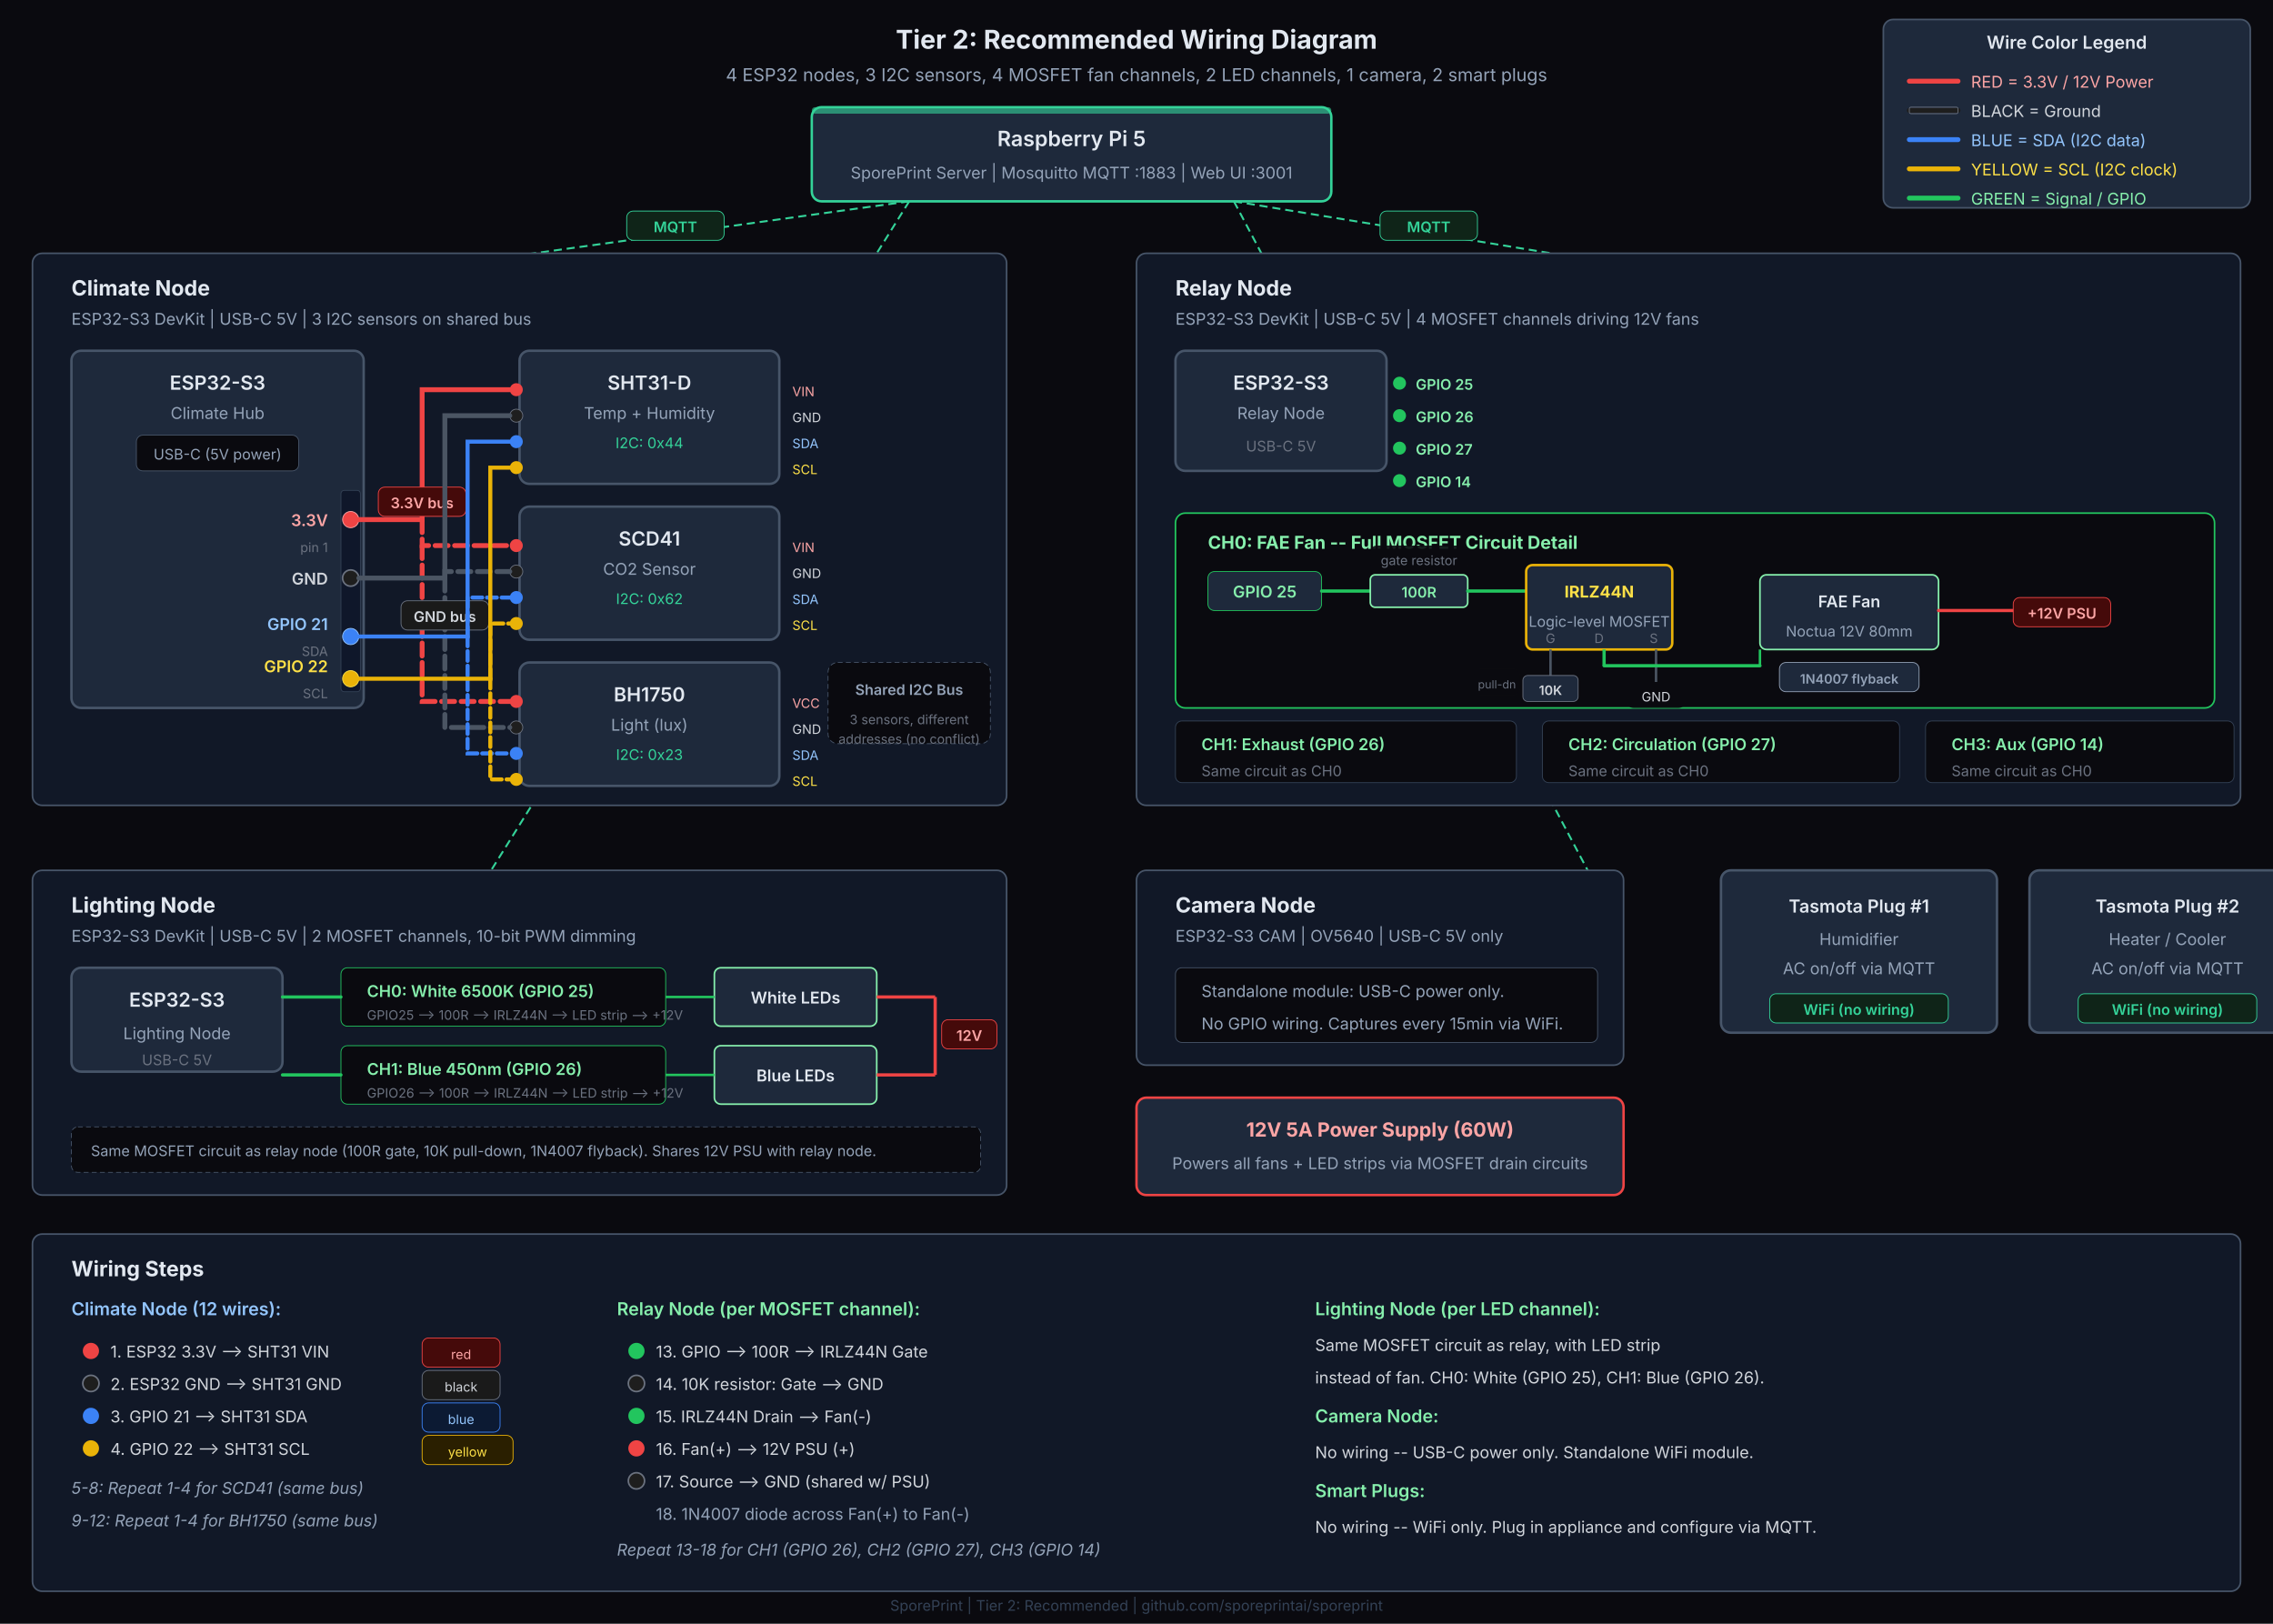
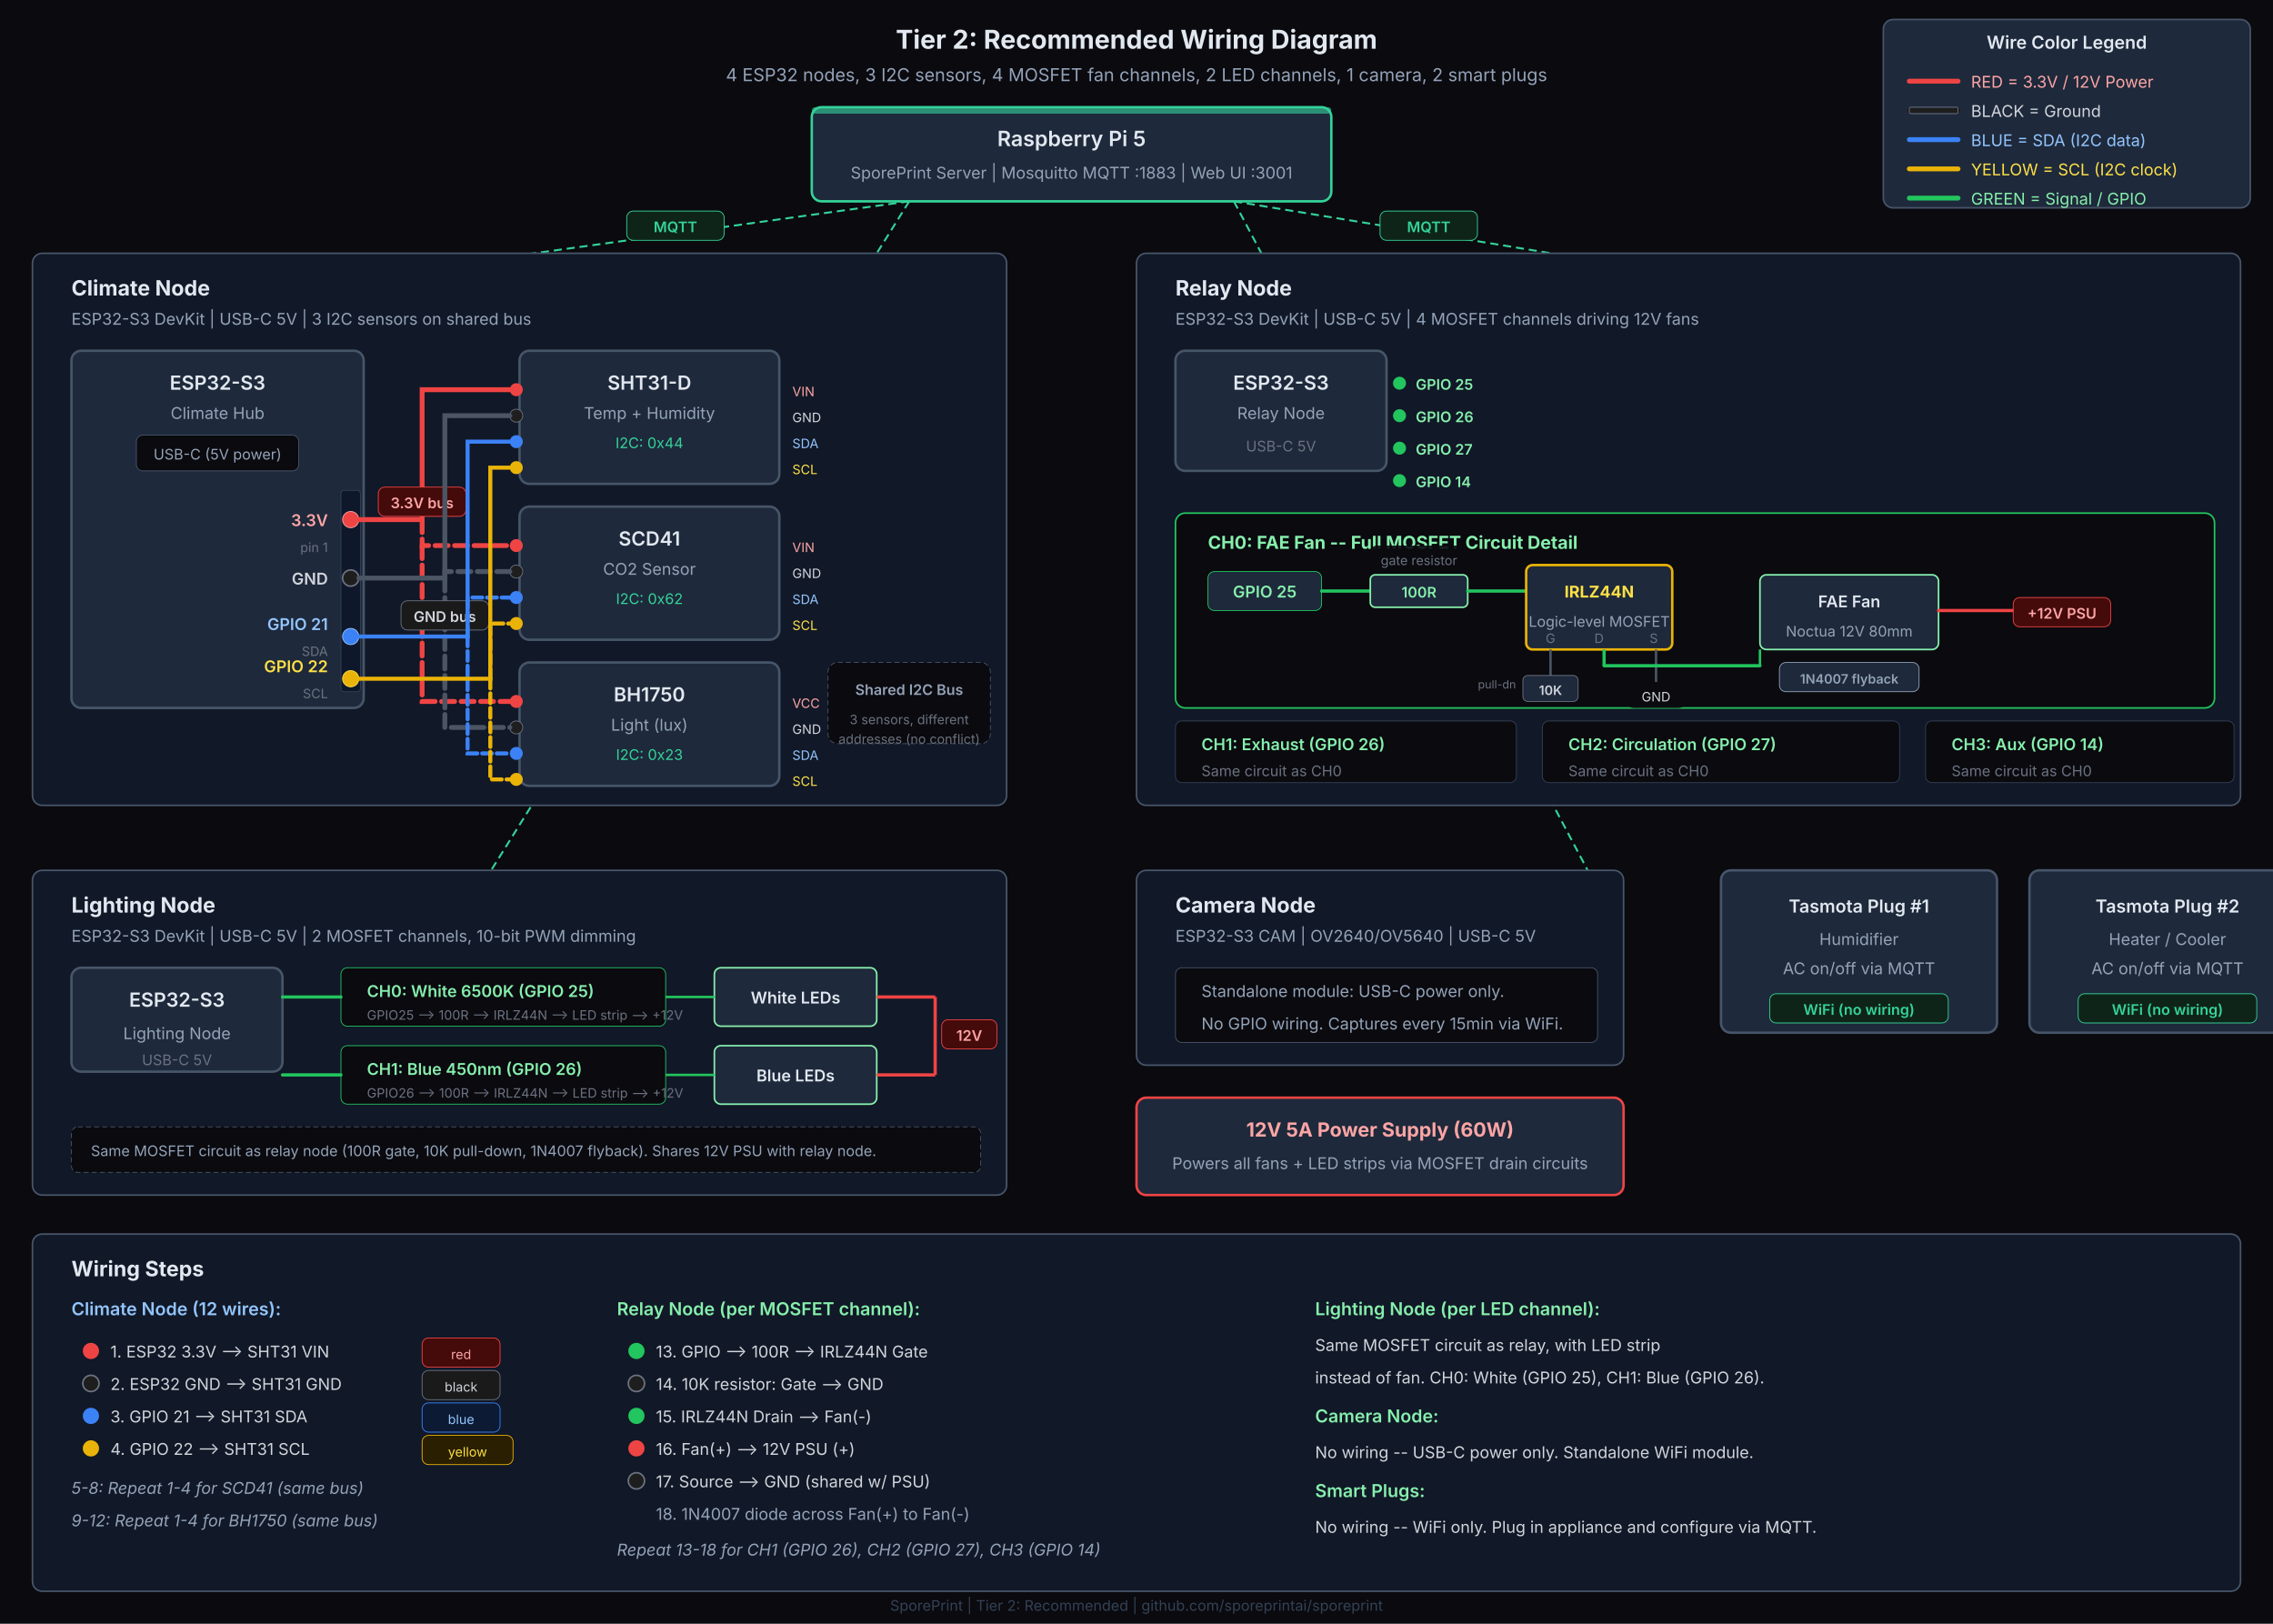
<svg xmlns="http://www.w3.org/2000/svg" viewBox="0 0 1400 1000" width="1400" height="1000">
  <rect width="1400" height="1000" fill="#0a0a0f" />
  <text x="700" y="30" text-anchor="middle" fill="#e2e8f0" font-family="system-ui, -apple-system, sans-serif" font-size="16" font-weight="700">Tier 2: Recommended Wiring Diagram</text>
  <text x="700" y="50" text-anchor="middle" fill="#94a3b8" font-family="system-ui, -apple-system, sans-serif" font-size="11">4 ESP32 nodes, 3 I2C sensors, 4 MOSFET fan channels, 2 LED channels, 1 camera, 2 smart plugs</text>
  <rect x="1160" y="12" width="226" height="116" rx="6" fill="#1e293b" stroke="#475569" stroke-width="1" />
  <text x="1273" y="30" text-anchor="middle" fill="#e2e8f0" font-family="system-ui, -apple-system, sans-serif" font-size="11" font-weight="600">Wire Color Legend</text>
  <line x1="1176" y1="50" x2="1206" y2="50" stroke="#ef4444" stroke-width="3" stroke-linecap="round" />
  <text x="1214" y="54" fill="#fca5a5" font-family="system-ui, -apple-system, sans-serif" font-size="10">RED = 3.3V / 12V Power</text>
  <line x1="1176" y1="68" x2="1206" y2="68" stroke="#1e1e1e" stroke-width="3" stroke-linecap="round" />
  <rect x="1176" y="66" width="30" height="4" rx="1" fill="none" stroke="#6b7280" stroke-width="0.5" />
  <text x="1214" y="72" fill="#d1d5db" font-family="system-ui, -apple-system, sans-serif" font-size="10">BLACK = Ground</text>
  <line x1="1176" y1="86" x2="1206" y2="86" stroke="#3b82f6" stroke-width="3" stroke-linecap="round" />
  <text x="1214" y="90" fill="#93c5fd" font-family="system-ui, -apple-system, sans-serif" font-size="10">BLUE = SDA (I2C data)</text>
  <line x1="1176" y1="104" x2="1206" y2="104" stroke="#eab308" stroke-width="3" stroke-linecap="round" />
  <text x="1214" y="108" fill="#fde047" font-family="system-ui, -apple-system, sans-serif" font-size="10">YELLOW = SCL (I2C clock)</text>
  <line x1="1176" y1="122" x2="1206" y2="122" stroke="#22c55e" stroke-width="3" stroke-linecap="round" />
  <text x="1214" y="126" fill="#86efac" font-family="system-ui, -apple-system, sans-serif" font-size="10">GREEN = Signal / GPIO</text>
  <rect x="500" y="66" width="320" height="58" rx="6" fill="#1e293b" stroke="#34d399" stroke-width="1.5" />
  <rect x="500" y="66" width="320" height="4" rx="2" fill="#34d399" opacity="0.6" />
  <text x="660" y="90" text-anchor="middle" fill="#e2e8f0" font-family="system-ui, -apple-system, sans-serif" font-size="13" font-weight="600">Raspberry Pi 5</text>
  <text x="660" y="110" text-anchor="middle" fill="#94a3b8" font-family="system-ui, -apple-system, sans-serif" font-size="10">SporePrint Server | Mosquitto MQTT :1883 | Web UI :3001</text>
  <path d="M 560 124 L 300 160" fill="none" stroke="#34d399" stroke-width="1.2" stroke-dasharray="5,3" />
  <g>
    <rect x="386" y="130" width="60" height="18" rx="4" fill="#0f2418" stroke="#34d399" stroke-width="0.5" />
    <text x="416" y="143" text-anchor="middle" fill="#34d399" font-family="system-ui, -apple-system, sans-serif" font-size="9" font-weight="600">MQTT</text>
  </g>
  <path d="M 760 124 L 980 160" fill="none" stroke="#34d399" stroke-width="1.2" stroke-dasharray="5,3" />
  <g>
    <rect x="850" y="130" width="60" height="18" rx="4" fill="#0f2418" stroke="#34d399" stroke-width="0.5" />
    <text x="880" y="143" text-anchor="middle" fill="#34d399" font-family="system-ui, -apple-system, sans-serif" font-size="9" font-weight="600">MQTT</text>
  </g>
  <path d="M 560 124 L 300 540" fill="none" stroke="#34d399" stroke-width="1.2" stroke-dasharray="5,3" />
  <g>
    <rect x="385" y="332" width="60" height="18" rx="4" fill="#0f2418" stroke="#34d399" stroke-width="0.5" />
    <text x="415" y="345" text-anchor="middle" fill="#34d399" font-family="system-ui, -apple-system, sans-serif" font-size="9" font-weight="600">MQTT</text>
  </g>
  <path d="M 760 124 L 980 540" fill="none" stroke="#34d399" stroke-width="1.2" stroke-dasharray="5,3" />
  <g>
    <rect x="850" y="316" width="60" height="18" rx="4" fill="#0f2418" stroke="#34d399" stroke-width="0.5" />
    <text x="880" y="329" text-anchor="middle" fill="#34d399" font-family="system-ui, -apple-system, sans-serif" font-size="9" font-weight="600">MQTT</text>
  </g>
  <rect x="20" y="156" width="600" height="340" rx="6" fill="#111827" stroke="#475569" stroke-width="1" />
  <text x="44" y="182" fill="#e2e8f0" font-family="system-ui, -apple-system, sans-serif" font-size="13" font-weight="700">Climate Node</text>
  <text x="44" y="200" fill="#94a3b8" font-family="system-ui, -apple-system, sans-serif" font-size="10">ESP32-S3 DevKit | USB-C 5V | 3 I2C sensors on shared bus</text>
  <rect x="44" y="216" width="180" height="220" rx="6" fill="#1e293b" stroke="#475569" stroke-width="1.5" />
  <text x="134" y="240" text-anchor="middle" fill="#e2e8f0" font-family="system-ui, -apple-system, sans-serif" font-size="12" font-weight="600">ESP32-S3</text>
  <text x="134" y="258" text-anchor="middle" fill="#94a3b8" font-family="system-ui, -apple-system, sans-serif" font-size="10">Climate Hub</text>
  <rect x="84" y="268" width="100" height="22" rx="4" fill="#0a0a0f" stroke="#475569" stroke-width="0.5" />
  <text x="134" y="283" text-anchor="middle" fill="#94a3b8" font-family="system-ui, -apple-system, sans-serif" font-size="9">USB-C (5V power)</text>
  <rect x="210" y="302" width="12" height="124" rx="2" fill="#0f172a" stroke="#334155" stroke-width="0.5" />
  <circle cx="216" cy="320" r="5" fill="#ef4444" stroke="#fca5a5" stroke-width="0.5" />
  <text x="202" y="324" text-anchor="end" fill="#fca5a5" font-family="system-ui, -apple-system, sans-serif" font-size="10" font-weight="600">3.3V</text>
  <text x="202" y="340" text-anchor="end" fill="#6b7280" font-family="system-ui, -apple-system, sans-serif" font-size="8">pin 1</text>
  <circle cx="216" cy="356" r="5" fill="#1e1e1e" stroke="#6b7280" stroke-width="1" />
  <text x="202" y="360" text-anchor="end" fill="#d1d5db" font-family="system-ui, -apple-system, sans-serif" font-size="10" font-weight="600">GND</text>
  <circle cx="216" cy="392" r="5" fill="#3b82f6" stroke="#93c5fd" stroke-width="0.5" />
  <text x="202" y="388" text-anchor="end" fill="#93c5fd" font-family="system-ui, -apple-system, sans-serif" font-size="10" font-weight="600">GPIO 21</text>
  <text x="202" y="404" text-anchor="end" fill="#6b7280" font-family="system-ui, -apple-system, sans-serif" font-size="8">SDA</text>
  <circle cx="216" cy="418" r="5" fill="#eab308" stroke="#fde047" stroke-width="0.5" />
  <text x="202" y="414" text-anchor="end" fill="#fde047" font-family="system-ui, -apple-system, sans-serif" font-size="10" font-weight="600">GPIO 22</text>
  <text x="202" y="430" text-anchor="end" fill="#6b7280" font-family="system-ui, -apple-system, sans-serif" font-size="8">SCL</text>
  <rect x="320" y="216" width="160" height="82" rx="6" fill="#1e293b" stroke="#475569" stroke-width="1.5" />
  <text x="400" y="240" text-anchor="middle" fill="#e2e8f0" font-family="system-ui, -apple-system, sans-serif" font-size="12" font-weight="600">SHT31-D</text>
  <text x="400" y="258" text-anchor="middle" fill="#94a3b8" font-family="system-ui, -apple-system, sans-serif" font-size="10">Temp + Humidity</text>
  <text x="400" y="276" text-anchor="middle" fill="#34d399" font-family="system-ui, -apple-system, sans-serif" font-size="9">I2C: 0x44</text>
  <circle cx="318" cy="240" r="4" fill="#ef4444" />
  <circle cx="318" cy="256" r="4" fill="#1e1e1e" stroke="#6b7280" stroke-width="0.5" />
  <circle cx="318" cy="272" r="4" fill="#3b82f6" />
  <circle cx="318" cy="288" r="4" fill="#eab308" />
  <rect x="320" y="312" width="160" height="82" rx="6" fill="#1e293b" stroke="#475569" stroke-width="1.5" />
  <text x="400" y="336" text-anchor="middle" fill="#e2e8f0" font-family="system-ui, -apple-system, sans-serif" font-size="12" font-weight="600">SCD41</text>
  <text x="400" y="354" text-anchor="middle" fill="#94a3b8" font-family="system-ui, -apple-system, sans-serif" font-size="10">CO2 Sensor</text>
  <text x="400" y="372" text-anchor="middle" fill="#34d399" font-family="system-ui, -apple-system, sans-serif" font-size="9">I2C: 0x62</text>
  <circle cx="318" cy="336" r="4" fill="#ef4444" />
  <circle cx="318" cy="352" r="4" fill="#1e1e1e" stroke="#6b7280" stroke-width="0.5" />
  <circle cx="318" cy="368" r="4" fill="#3b82f6" />
  <circle cx="318" cy="384" r="4" fill="#eab308" />
  <rect x="320" y="408" width="160" height="76" rx="6" fill="#1e293b" stroke="#475569" stroke-width="1.5" />
  <text x="400" y="432" text-anchor="middle" fill="#e2e8f0" font-family="system-ui, -apple-system, sans-serif" font-size="12" font-weight="600">BH1750</text>
  <text x="400" y="450" text-anchor="middle" fill="#94a3b8" font-family="system-ui, -apple-system, sans-serif" font-size="10">Light (lux)</text>
  <text x="400" y="468" text-anchor="middle" fill="#34d399" font-family="system-ui, -apple-system, sans-serif" font-size="9">I2C: 0x23</text>
  <circle cx="318" cy="432" r="4" fill="#ef4444" />
  <circle cx="318" cy="448" r="4" fill="#1e1e1e" stroke="#6b7280" stroke-width="0.5" />
  <circle cx="318" cy="464" r="4" fill="#3b82f6" />
  <circle cx="318" cy="480" r="4" fill="#eab308" />
  <path d="M 221 320 L 260 320 L 260 240 L 314 240" fill="none" stroke="#ef4444" stroke-width="3" stroke-linecap="round" />
  <path d="M 260 320 L 260 336 L 314 336" fill="none" stroke="#ef4444" stroke-width="3" stroke-linecap="round" stroke-dasharray="8,4" />
  <path d="M 260 336 L 260 432 L 314 432" fill="none" stroke="#ef4444" stroke-width="3" stroke-linecap="round" stroke-dasharray="8,4" />
  <g>
    <rect x="233" y="300" width="54" height="18" rx="4" fill="#450a0a" stroke="#ef4444" stroke-width="0.5" />
    <text x="260" y="313" text-anchor="middle" fill="#fca5a5" font-family="system-ui, -apple-system, sans-serif" font-size="9" font-weight="600">3.3V bus</text>
  </g>
  <path d="M 221 356 L 274 356 L 274 256 L 314 256" fill="none" stroke="#4b5563" stroke-width="3" stroke-linecap="round" />
  <path d="M 274 356 L 274 352 L 314 352" fill="none" stroke="#4b5563" stroke-width="3" stroke-linecap="round" stroke-dasharray="8,4" />
  <path d="M 274 356 L 274 448 L 314 448" fill="none" stroke="#4b5563" stroke-width="3" stroke-linecap="round" stroke-dasharray="8,4" />
  <g>
    <rect x="247" y="370" width="54" height="18" rx="4" fill="#1a1a1a" stroke="#6b7280" stroke-width="0.5" />
    <text x="274" y="383" text-anchor="middle" fill="#d1d5db" font-family="system-ui, -apple-system, sans-serif" font-size="9" font-weight="600">GND bus</text>
  </g>
  <path d="M 221 392 L 288 392 L 288 272 L 314 272" fill="none" stroke="#3b82f6" stroke-width="2.5" stroke-linecap="round" />
  <path d="M 288 392 L 288 368 L 314 368" fill="none" stroke="#3b82f6" stroke-width="2.5" stroke-linecap="round" stroke-dasharray="6,3" />
  <path d="M 288 392 L 288 464 L 314 464" fill="none" stroke="#3b82f6" stroke-width="2.5" stroke-linecap="round" stroke-dasharray="6,3" />
  <path d="M 221 418 L 302 418 L 302 288 L 314 288" fill="none" stroke="#eab308" stroke-width="2.5" stroke-linecap="round" />
  <path d="M 302 418 L 302 384 L 314 384" fill="none" stroke="#eab308" stroke-width="2.5" stroke-linecap="round" stroke-dasharray="6,3" />
  <path d="M 302 418 L 302 480 L 314 480" fill="none" stroke="#eab308" stroke-width="2.5" stroke-linecap="round" stroke-dasharray="6,3" />
  <text x="488" y="244" fill="#fca5a5" font-family="system-ui, -apple-system, sans-serif" font-size="8">VIN</text>
  <text x="488" y="260" fill="#d1d5db" font-family="system-ui, -apple-system, sans-serif" font-size="8">GND</text>
  <text x="488" y="276" fill="#93c5fd" font-family="system-ui, -apple-system, sans-serif" font-size="8">SDA</text>
  <text x="488" y="292" fill="#fde047" font-family="system-ui, -apple-system, sans-serif" font-size="8">SCL</text>
  <text x="488" y="340" fill="#fca5a5" font-family="system-ui, -apple-system, sans-serif" font-size="8">VIN</text>
  <text x="488" y="356" fill="#d1d5db" font-family="system-ui, -apple-system, sans-serif" font-size="8">GND</text>
  <text x="488" y="372" fill="#93c5fd" font-family="system-ui, -apple-system, sans-serif" font-size="8">SDA</text>
  <text x="488" y="388" fill="#fde047" font-family="system-ui, -apple-system, sans-serif" font-size="8">SCL</text>
  <text x="488" y="436" fill="#fca5a5" font-family="system-ui, -apple-system, sans-serif" font-size="8">VCC</text>
  <text x="488" y="452" fill="#d1d5db" font-family="system-ui, -apple-system, sans-serif" font-size="8">GND</text>
  <text x="488" y="468" fill="#93c5fd" font-family="system-ui, -apple-system, sans-serif" font-size="8">SDA</text>
  <text x="488" y="484" fill="#fde047" font-family="system-ui, -apple-system, sans-serif" font-size="8">SCL</text>
  <rect x="510" y="408" width="100" height="50" rx="6" fill="#0a0a0f" stroke="#475569" stroke-width="0.5" stroke-dasharray="3,2" />
  <text x="560" y="428" text-anchor="middle" fill="#94a3b8" font-family="system-ui, -apple-system, sans-serif" font-size="9" font-weight="600">Shared I2C Bus</text>
  <text x="560" y="446" text-anchor="middle" fill="#6b7280" font-family="system-ui, -apple-system, sans-serif" font-size="8">3 sensors, different</text>
  <text x="560" y="458" text-anchor="middle" fill="#6b7280" font-family="system-ui, -apple-system, sans-serif" font-size="8">addresses (no conflict)</text>
  <rect x="700" y="156" width="680" height="340" rx="6" fill="#111827" stroke="#475569" stroke-width="1" />
  <text x="724" y="182" fill="#e2e8f0" font-family="system-ui, -apple-system, sans-serif" font-size="13" font-weight="700">Relay Node</text>
  <text x="724" y="200" fill="#94a3b8" font-family="system-ui, -apple-system, sans-serif" font-size="10">ESP32-S3 DevKit | USB-C 5V | 4 MOSFET channels driving 12V fans</text>
  <rect x="724" y="216" width="130" height="74" rx="6" fill="#1e293b" stroke="#475569" stroke-width="1.5" />
  <text x="789" y="240" text-anchor="middle" fill="#e2e8f0" font-family="system-ui, -apple-system, sans-serif" font-size="12" font-weight="600">ESP32-S3</text>
  <text x="789" y="258" text-anchor="middle" fill="#94a3b8" font-family="system-ui, -apple-system, sans-serif" font-size="10">Relay Node</text>
  <text x="789" y="278" text-anchor="middle" fill="#6b7280" font-family="system-ui, -apple-system, sans-serif" font-size="9">USB-C 5V</text>
  <circle cx="862" cy="236" r="4" fill="#22c55e" />
  <text x="872" y="240" fill="#86efac" font-family="system-ui, -apple-system, sans-serif" font-size="9" font-weight="600">GPIO 25</text>
  <circle cx="862" cy="256" r="4" fill="#22c55e" />
  <text x="872" y="260" fill="#86efac" font-family="system-ui, -apple-system, sans-serif" font-size="9" font-weight="600">GPIO 26</text>
  <circle cx="862" cy="276" r="4" fill="#22c55e" />
  <text x="872" y="280" fill="#86efac" font-family="system-ui, -apple-system, sans-serif" font-size="9" font-weight="600">GPIO 27</text>
  <circle cx="862" cy="296" r="4" fill="#22c55e" />
  <text x="872" y="300" fill="#86efac" font-family="system-ui, -apple-system, sans-serif" font-size="9" font-weight="600">GPIO 14</text>
  <rect x="724" y="316" width="640" height="120" rx="6" fill="#0a0a0f" stroke="#22c55e" stroke-width="1" />
  <text x="744" y="338" fill="#86efac" font-family="system-ui, -apple-system, sans-serif" font-size="11" font-weight="700">CH0: FAE Fan -- Full MOSFET Circuit Detail</text>
  <rect x="744" y="352" width="70" height="24" rx="4" fill="#1e293b" stroke="#22c55e" stroke-width="0.5" />
  <text x="779" y="368" text-anchor="middle" fill="#86efac" font-family="system-ui, -apple-system, sans-serif" font-size="10" font-weight="600">GPIO 25</text>
  <line x1="814" y1="364" x2="844" y2="364" stroke="#22c55e" stroke-width="2" stroke-linecap="round" />
  <rect x="844" y="354" width="60" height="20" rx="3" fill="#1e293b" stroke="#86efac" stroke-width="1" />
  <text x="874" y="368" text-anchor="middle" fill="#86efac" font-family="system-ui, -apple-system, sans-serif" font-size="9" font-weight="600">100R</text>
  <g>
    <rect x="844" y="336" width="60" height="16" rx="4" fill="#0a0a0f" opacity="0.9" />
    <text x="874" y="348" text-anchor="middle" fill="#6b7280" font-family="system-ui, -apple-system, sans-serif" font-size="8">gate resistor</text>
  </g>
  <line x1="904" y1="364" x2="940" y2="364" stroke="#22c55e" stroke-width="2" stroke-linecap="round" />
  <rect x="940" y="348" width="90" height="52" rx="4" fill="#1e293b" stroke="#eab308" stroke-width="1.5" />
  <text x="985" y="368" text-anchor="middle" fill="#fde047" font-family="system-ui, -apple-system, sans-serif" font-size="10" font-weight="700">IRLZ44N</text>
  <text x="985" y="386" text-anchor="middle" fill="#94a3b8" font-family="system-ui, -apple-system, sans-serif" font-size="9">Logic-level MOSFET</text>
  <text x="952" y="396" fill="#6b7280" font-family="system-ui, -apple-system, sans-serif" font-size="8">G</text>
  <text x="982" y="396" fill="#6b7280" font-family="system-ui, -apple-system, sans-serif" font-size="8">D</text>
  <text x="1016" y="396" fill="#6b7280" font-family="system-ui, -apple-system, sans-serif" font-size="8">S</text>
  <line x1="955" y1="400" x2="955" y2="420" stroke="#4b5563" stroke-width="1.5" />
  <rect x="938" y="416" width="34" height="16" rx="3" fill="#1e293b" stroke="#6b7280" stroke-width="0.5" />
  <text x="955" y="428" text-anchor="middle" fill="#d1d5db" font-family="system-ui, -apple-system, sans-serif" font-size="8" font-weight="600">10K</text>
  <g>
    <rect x="908" y="412" width="28" height="16" rx="4" fill="#0a0a0f" opacity="0.9" />
    <text x="922" y="424" text-anchor="middle" fill="#6b7280" font-family="system-ui, -apple-system, sans-serif" font-size="7">pull-dn</text>
  </g>
  <line x1="1020" y1="400" x2="1020" y2="420" stroke="#4b5563" stroke-width="1.5" />
  <g>
    <rect x="1002" y="420" width="36" height="16" rx="4" fill="#0a0a0f" opacity="0.9" />
    <text x="1020" y="432" text-anchor="middle" fill="#d1d5db" font-family="system-ui, -apple-system, sans-serif" font-size="8">GND</text>
  </g>
  <line x1="988" y1="400" x2="988" y2="410" stroke="#22c55e" stroke-width="2" />
  <line x1="988" y1="410" x2="1084" y2="410" stroke="#22c55e" stroke-width="2" stroke-linecap="round" />
  <rect x="1084" y="354" width="110" height="46" rx="4" fill="#1e293b" stroke="#86efac" stroke-width="1" />
  <text x="1139" y="374" text-anchor="middle" fill="#e2e8f0" font-family="system-ui, -apple-system, sans-serif" font-size="10" font-weight="600">FAE Fan</text>
  <text x="1139" y="392" text-anchor="middle" fill="#94a3b8" font-family="system-ui, -apple-system, sans-serif" font-size="9">Noctua 12V 80mm</text>
  <line x1="1084" y1="400" x2="1084" y2="410" stroke="#22c55e" stroke-width="1.5" />
  <line x1="1194" y1="376" x2="1240" y2="376" stroke="#ef4444" stroke-width="2" stroke-linecap="round" />
  <g>
    <rect x="1240" y="368" width="60" height="18" rx="4" fill="#450a0a" stroke="#ef4444" stroke-width="0.5" />
    <text x="1270" y="381" text-anchor="middle" fill="#fca5a5" font-family="system-ui, -apple-system, sans-serif" font-size="9" font-weight="600">+12V PSU</text>
  </g>
  <g>
    <rect x="1096" y="408" width="86" height="18" rx="4" fill="#1e293b" stroke="#94a3b8" stroke-width="0.5" />
    <text x="1139" y="421" text-anchor="middle" fill="#94a3b8" font-family="system-ui, -apple-system, sans-serif" font-size="8" font-weight="600">1N4007 flyback</text>
  </g>
  <rect x="724" y="444" width="210" height="38" rx="4" fill="#0a0a0f" stroke="#334155" stroke-width="0.5" />
  <text x="740" y="462" fill="#86efac" font-family="system-ui, -apple-system, sans-serif" font-size="10" font-weight="600">CH1: Exhaust (GPIO 26)</text>
  <text x="740" y="478" fill="#6b7280" font-family="system-ui, -apple-system, sans-serif" font-size="9">Same circuit as CH0</text>
  <rect x="950" y="444" width="220" height="38" rx="4" fill="#0a0a0f" stroke="#334155" stroke-width="0.5" />
  <text x="966" y="462" fill="#86efac" font-family="system-ui, -apple-system, sans-serif" font-size="10" font-weight="600">CH2: Circulation (GPIO 27)</text>
  <text x="966" y="478" fill="#6b7280" font-family="system-ui, -apple-system, sans-serif" font-size="9">Same circuit as CH0</text>
  <rect x="1186" y="444" width="190" height="38" rx="4" fill="#0a0a0f" stroke="#334155" stroke-width="0.5" />
  <text x="1202" y="462" fill="#86efac" font-family="system-ui, -apple-system, sans-serif" font-size="10" font-weight="600">CH3: Aux (GPIO 14)</text>
  <text x="1202" y="478" fill="#6b7280" font-family="system-ui, -apple-system, sans-serif" font-size="9">Same circuit as CH0</text>
  <rect x="20" y="536" width="600" height="200" rx="6" fill="#111827" stroke="#475569" stroke-width="1" />
  <text x="44" y="562" fill="#e2e8f0" font-family="system-ui, -apple-system, sans-serif" font-size="13" font-weight="700">Lighting Node</text>
  <text x="44" y="580" fill="#94a3b8" font-family="system-ui, -apple-system, sans-serif" font-size="10">ESP32-S3 DevKit | USB-C 5V | 2 MOSFET channels, 10-bit PWM dimming</text>
  <rect x="44" y="596" width="130" height="64" rx="6" fill="#1e293b" stroke="#475569" stroke-width="1.5" />
  <text x="109" y="620" text-anchor="middle" fill="#e2e8f0" font-family="system-ui, -apple-system, sans-serif" font-size="12" font-weight="600">ESP32-S3</text>
  <text x="109" y="640" text-anchor="middle" fill="#94a3b8" font-family="system-ui, -apple-system, sans-serif" font-size="10">Lighting Node</text>
  <text x="109" y="656" text-anchor="middle" fill="#6b7280" font-family="system-ui, -apple-system, sans-serif" font-size="9">USB-C 5V</text>
  <rect x="210" y="596" width="200" height="36" rx="4" fill="#0a0a0f" stroke="#22c55e" stroke-width="0.5" />
  <text x="226" y="614" fill="#86efac" font-family="system-ui, -apple-system, sans-serif" font-size="10" font-weight="600">CH0: White 6500K (GPIO 25)</text>
  <text x="226" y="628" fill="#6b7280" font-family="system-ui, -apple-system, sans-serif" font-size="8">GPIO25 --&gt; 100R --&gt; IRLZ44N --&gt; LED strip --&gt; +12V</text>
  <line x1="174" y1="614" x2="210" y2="614" stroke="#22c55e" stroke-width="2" stroke-linecap="round" />
  <rect x="210" y="644" width="200" height="36" rx="4" fill="#0a0a0f" stroke="#22c55e" stroke-width="0.5" />
  <text x="226" y="662" fill="#86efac" font-family="system-ui, -apple-system, sans-serif" font-size="10" font-weight="600">CH1: Blue 450nm (GPIO 26)</text>
  <text x="226" y="676" fill="#6b7280" font-family="system-ui, -apple-system, sans-serif" font-size="8">GPIO26 --&gt; 100R --&gt; IRLZ44N --&gt; LED strip --&gt; +12V</text>
  <line x1="174" y1="662" x2="210" y2="662" stroke="#22c55e" stroke-width="2" stroke-linecap="round" />
  <rect x="440" y="596" width="100" height="36" rx="4" fill="#1e293b" stroke="#86efac" stroke-width="1" />
  <text x="490" y="618" text-anchor="middle" fill="#e2e8f0" font-family="system-ui, -apple-system, sans-serif" font-size="10" font-weight="600">White LEDs</text>
  <line x1="410" y1="614" x2="440" y2="614" stroke="#22c55e" stroke-width="1.5" />
  <rect x="440" y="644" width="100" height="36" rx="4" fill="#1e293b" stroke="#86efac" stroke-width="1" />
  <text x="490" y="666" text-anchor="middle" fill="#e2e8f0" font-family="system-ui, -apple-system, sans-serif" font-size="10" font-weight="600">Blue LEDs</text>
  <line x1="410" y1="662" x2="440" y2="662" stroke="#22c55e" stroke-width="1.5" />
  <line x1="540" y1="614" x2="576" y2="614" stroke="#ef4444" stroke-width="2" />
  <line x1="540" y1="662" x2="576" y2="662" stroke="#ef4444" stroke-width="2" />
  <line x1="576" y1="614" x2="576" y2="662" stroke="#ef4444" stroke-width="2" />
  <g>
    <rect x="580" y="628" width="34" height="18" rx="4" fill="#450a0a" stroke="#ef4444" stroke-width="0.5" />
    <text x="597" y="641" text-anchor="middle" fill="#fca5a5" font-family="system-ui, -apple-system, sans-serif" font-size="9" font-weight="600">12V</text>
  </g>
  <rect x="44" y="694" width="560" height="28" rx="4" fill="#0a0a0f" stroke="#475569" stroke-width="0.5" stroke-dasharray="3,2" />
  <text x="56" y="712" fill="#94a3b8" font-family="system-ui, -apple-system, sans-serif" font-size="9">Same MOSFET circuit as relay node (100R gate, 10K pull-down, 1N4007 flyback). Shares 12V PSU with relay node.</text>
  <rect x="700" y="536" width="300" height="120" rx="6" fill="#111827" stroke="#475569" stroke-width="1" />
  <text x="724" y="562" fill="#e2e8f0" font-family="system-ui, -apple-system, sans-serif" font-size="13" font-weight="700">Camera Node</text>
-   <text x="724" y="580" fill="#94a3b8" font-family="system-ui, -apple-system, sans-serif" font-size="10">ESP32-S3 CAM | OV5640 | USB-C 5V only</text>
+   <text x="724" y="580" fill="#94a3b8" font-family="system-ui, -apple-system, sans-serif" font-size="10">ESP32-S3 CAM | OV2640/OV5640 | USB-C 5V</text>
  <rect x="724" y="596" width="260" height="46" rx="4" fill="#0a0a0f" stroke="#475569" stroke-width="0.5" />
  <text x="740" y="614" fill="#94a3b8" font-family="system-ui, -apple-system, sans-serif" font-size="10">Standalone module: USB-C power only.</text>
  <text x="740" y="634" fill="#94a3b8" font-family="system-ui, -apple-system, sans-serif" font-size="10">No GPIO wiring. Captures every 15min via WiFi.</text>
  <rect x="700" y="676" width="300" height="60" rx="6" fill="#1e293b" stroke="#ef4444" stroke-width="1.5" />
  <text x="850" y="700" text-anchor="middle" fill="#fca5a5" font-family="system-ui, -apple-system, sans-serif" font-size="12" font-weight="700">12V 5A Power Supply (60W)</text>
  <text x="850" y="720" text-anchor="middle" fill="#94a3b8" font-family="system-ui, -apple-system, sans-serif" font-size="10">Powers all fans + LED strips via MOSFET drain circuits</text>
  <rect x="1060" y="536" width="170" height="100" rx="6" fill="#1e293b" stroke="#475569" stroke-width="1.5" />
  <text x="1145" y="562" text-anchor="middle" fill="#e2e8f0" font-family="system-ui, -apple-system, sans-serif" font-size="11" font-weight="600">Tasmota Plug #1</text>
  <text x="1145" y="582" text-anchor="middle" fill="#94a3b8" font-family="system-ui, -apple-system, sans-serif" font-size="10">Humidifier</text>
  <text x="1145" y="600" text-anchor="middle" fill="#94a3b8" font-family="system-ui, -apple-system, sans-serif" font-size="10">AC on/off via MQTT</text>
  <rect x="1090" y="612" width="110" height="18" rx="4" fill="#0f2418" stroke="#34d399" stroke-width="0.5" />
  <text x="1145" y="625" text-anchor="middle" fill="#34d399" font-family="system-ui, -apple-system, sans-serif" font-size="9" font-weight="600">WiFi (no wiring)</text>
  <rect x="1250" y="536" width="170" height="100" rx="6" fill="#1e293b" stroke="#475569" stroke-width="1.5" />
  <text x="1335" y="562" text-anchor="middle" fill="#e2e8f0" font-family="system-ui, -apple-system, sans-serif" font-size="11" font-weight="600">Tasmota Plug #2</text>
  <text x="1335" y="582" text-anchor="middle" fill="#94a3b8" font-family="system-ui, -apple-system, sans-serif" font-size="10">Heater / Cooler</text>
  <text x="1335" y="600" text-anchor="middle" fill="#94a3b8" font-family="system-ui, -apple-system, sans-serif" font-size="10">AC on/off via MQTT</text>
  <rect x="1280" y="612" width="110" height="18" rx="4" fill="#0f2418" stroke="#34d399" stroke-width="0.5" />
  <text x="1335" y="625" text-anchor="middle" fill="#34d399" font-family="system-ui, -apple-system, sans-serif" font-size="9" font-weight="600">WiFi (no wiring)</text>
  <rect x="20" y="760" width="1360" height="220" rx="6" fill="#111827" stroke="#475569" stroke-width="1" />
  <text x="44" y="786" fill="#e2e8f0" font-family="system-ui, -apple-system, sans-serif" font-size="13" font-weight="700">Wiring Steps</text>
  <text x="44" y="810" fill="#93c5fd" font-family="system-ui, -apple-system, sans-serif" font-size="11" font-weight="600">Climate Node (12 wires):</text>
  <circle cx="56" cy="832" r="5" fill="#ef4444" />
  <text x="68" y="836" fill="#d1d5db" font-family="system-ui, -apple-system, sans-serif" font-size="10">1. ESP32 3.3V --&gt; SHT31 VIN</text>
  <g>
    <rect x="260" y="824" width="48" height="18" rx="4" fill="#450a0a" stroke="#ef4444" stroke-width="0.5" />
    <text x="284" y="837" text-anchor="middle" fill="#fca5a5" font-family="system-ui, -apple-system, sans-serif" font-size="8">red</text>
  </g>
  <circle cx="56" cy="852" r="5" fill="#1e1e1e" stroke="#6b7280" stroke-width="1" />
  <text x="68" y="856" fill="#d1d5db" font-family="system-ui, -apple-system, sans-serif" font-size="10">2. ESP32 GND --&gt; SHT31 GND</text>
  <g>
    <rect x="260" y="844" width="48" height="18" rx="4" fill="#1a1a1a" stroke="#6b7280" stroke-width="0.5" />
    <text x="284" y="857" text-anchor="middle" fill="#d1d5db" font-family="system-ui, -apple-system, sans-serif" font-size="8">black</text>
  </g>
  <circle cx="56" cy="872" r="5" fill="#3b82f6" />
  <text x="68" y="876" fill="#d1d5db" font-family="system-ui, -apple-system, sans-serif" font-size="10">3. GPIO 21 --&gt; SHT31 SDA</text>
  <g>
    <rect x="260" y="864" width="48" height="18" rx="4" fill="#0c1a33" stroke="#3b82f6" stroke-width="0.5" />
    <text x="284" y="877" text-anchor="middle" fill="#93c5fd" font-family="system-ui, -apple-system, sans-serif" font-size="8">blue</text>
  </g>
  <circle cx="56" cy="892" r="5" fill="#eab308" />
  <text x="68" y="896" fill="#d1d5db" font-family="system-ui, -apple-system, sans-serif" font-size="10">4. GPIO 22 --&gt; SHT31 SCL</text>
  <g>
    <rect x="260" y="884" width="56" height="18" rx="4" fill="#2a1f00" stroke="#eab308" stroke-width="0.5" />
    <text x="288" y="897" text-anchor="middle" fill="#fde047" font-family="system-ui, -apple-system, sans-serif" font-size="8">yellow</text>
  </g>
  <text x="44" y="920" fill="#94a3b8" font-family="system-ui, -apple-system, sans-serif" font-size="10" font-style="italic">5-8: Repeat 1-4 for SCD41 (same bus)</text>
  <text x="44" y="940" fill="#94a3b8" font-family="system-ui, -apple-system, sans-serif" font-size="10" font-style="italic">9-12: Repeat 1-4 for BH1750 (same bus)</text>
  <text x="380" y="810" fill="#86efac" font-family="system-ui, -apple-system, sans-serif" font-size="11" font-weight="600">Relay Node (per MOSFET channel):</text>
  <circle cx="392" cy="832" r="5" fill="#22c55e" />
  <text x="404" y="836" fill="#d1d5db" font-family="system-ui, -apple-system, sans-serif" font-size="10">13. GPIO --&gt; 100R --&gt; IRLZ44N Gate</text>
  <circle cx="392" cy="852" r="5" fill="#1e1e1e" stroke="#6b7280" stroke-width="1" />
  <text x="404" y="856" fill="#d1d5db" font-family="system-ui, -apple-system, sans-serif" font-size="10">14. 10K resistor: Gate --&gt; GND</text>
  <circle cx="392" cy="872" r="5" fill="#22c55e" />
  <text x="404" y="876" fill="#d1d5db" font-family="system-ui, -apple-system, sans-serif" font-size="10">15. IRLZ44N Drain --&gt; Fan(-)</text>
  <circle cx="392" cy="892" r="5" fill="#ef4444" />
  <text x="404" y="896" fill="#d1d5db" font-family="system-ui, -apple-system, sans-serif" font-size="10">16. Fan(+) --&gt; 12V PSU (+)</text>
  <circle cx="392" cy="912" r="5" fill="#1e1e1e" stroke="#6b7280" stroke-width="1" />
  <text x="404" y="916" fill="#d1d5db" font-family="system-ui, -apple-system, sans-serif" font-size="10">17. Source --&gt; GND (shared w/ PSU)</text>
  <text x="404" y="936" fill="#94a3b8" font-family="system-ui, -apple-system, sans-serif" font-size="10">18. 1N4007 diode across Fan(+) to Fan(-)</text>
  <text x="380" y="958" fill="#94a3b8" font-family="system-ui, -apple-system, sans-serif" font-size="10" font-style="italic">Repeat 13-18 for CH1 (GPIO 26), CH2 (GPIO 27), CH3 (GPIO 14)</text>
  <text x="810" y="810" fill="#86efac" font-family="system-ui, -apple-system, sans-serif" font-size="11" font-weight="600">Lighting Node (per LED channel):</text>
  <text x="810" y="832" fill="#d1d5db" font-family="system-ui, -apple-system, sans-serif" font-size="10">Same MOSFET circuit as relay, with LED strip</text>
  <text x="810" y="852" fill="#d1d5db" font-family="system-ui, -apple-system, sans-serif" font-size="10">instead of fan. CH0: White (GPIO 25), CH1: Blue (GPIO 26).</text>
  <text x="810" y="876" fill="#86efac" font-family="system-ui, -apple-system, sans-serif" font-size="11" font-weight="600">Camera Node:</text>
  <text x="810" y="898" fill="#d1d5db" font-family="system-ui, -apple-system, sans-serif" font-size="10">No wiring -- USB-C power only. Standalone WiFi module.</text>
  <text x="810" y="922" fill="#86efac" font-family="system-ui, -apple-system, sans-serif" font-size="11" font-weight="600">Smart Plugs:</text>
  <text x="810" y="944" fill="#d1d5db" font-family="system-ui, -apple-system, sans-serif" font-size="10">No wiring -- WiFi only. Plug in appliance and configure via MQTT.</text>
  <text x="700" y="992" text-anchor="middle" fill="#334155" font-family="system-ui, -apple-system, sans-serif" font-size="9">SporePrint  |  Tier 2: Recommended  |  github.com/sporeprintai/sporeprint</text>
</svg>
